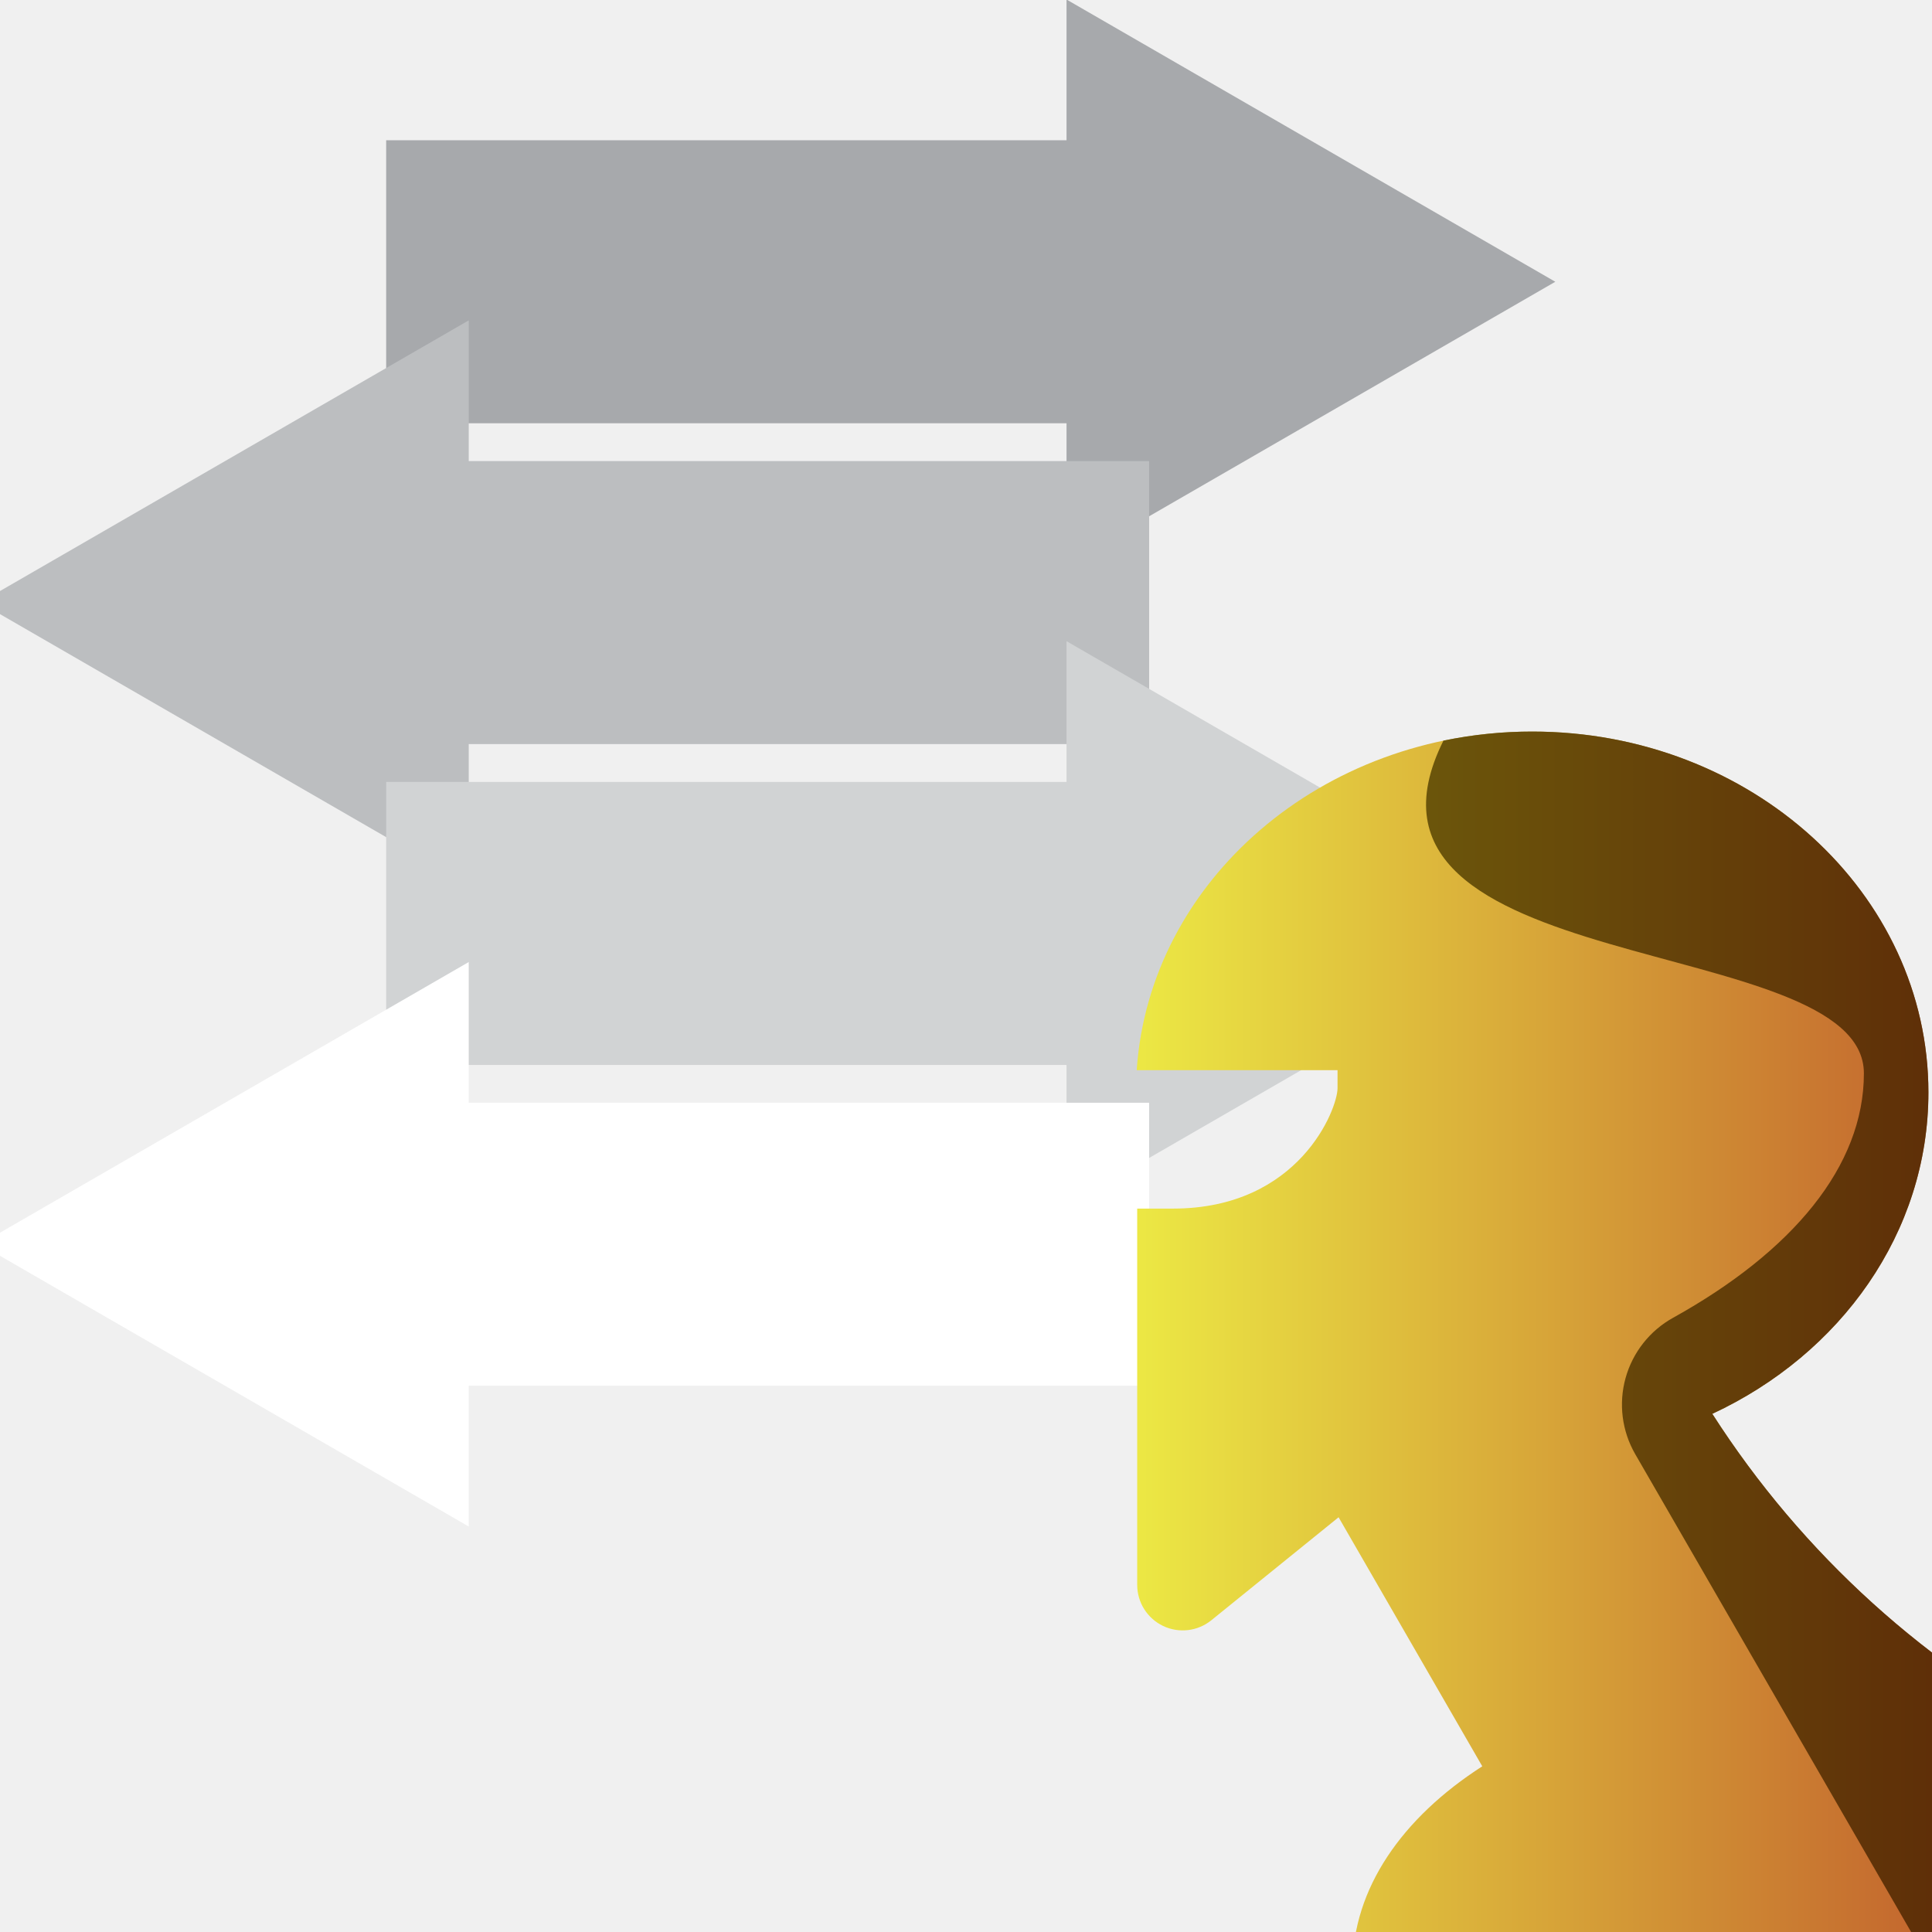
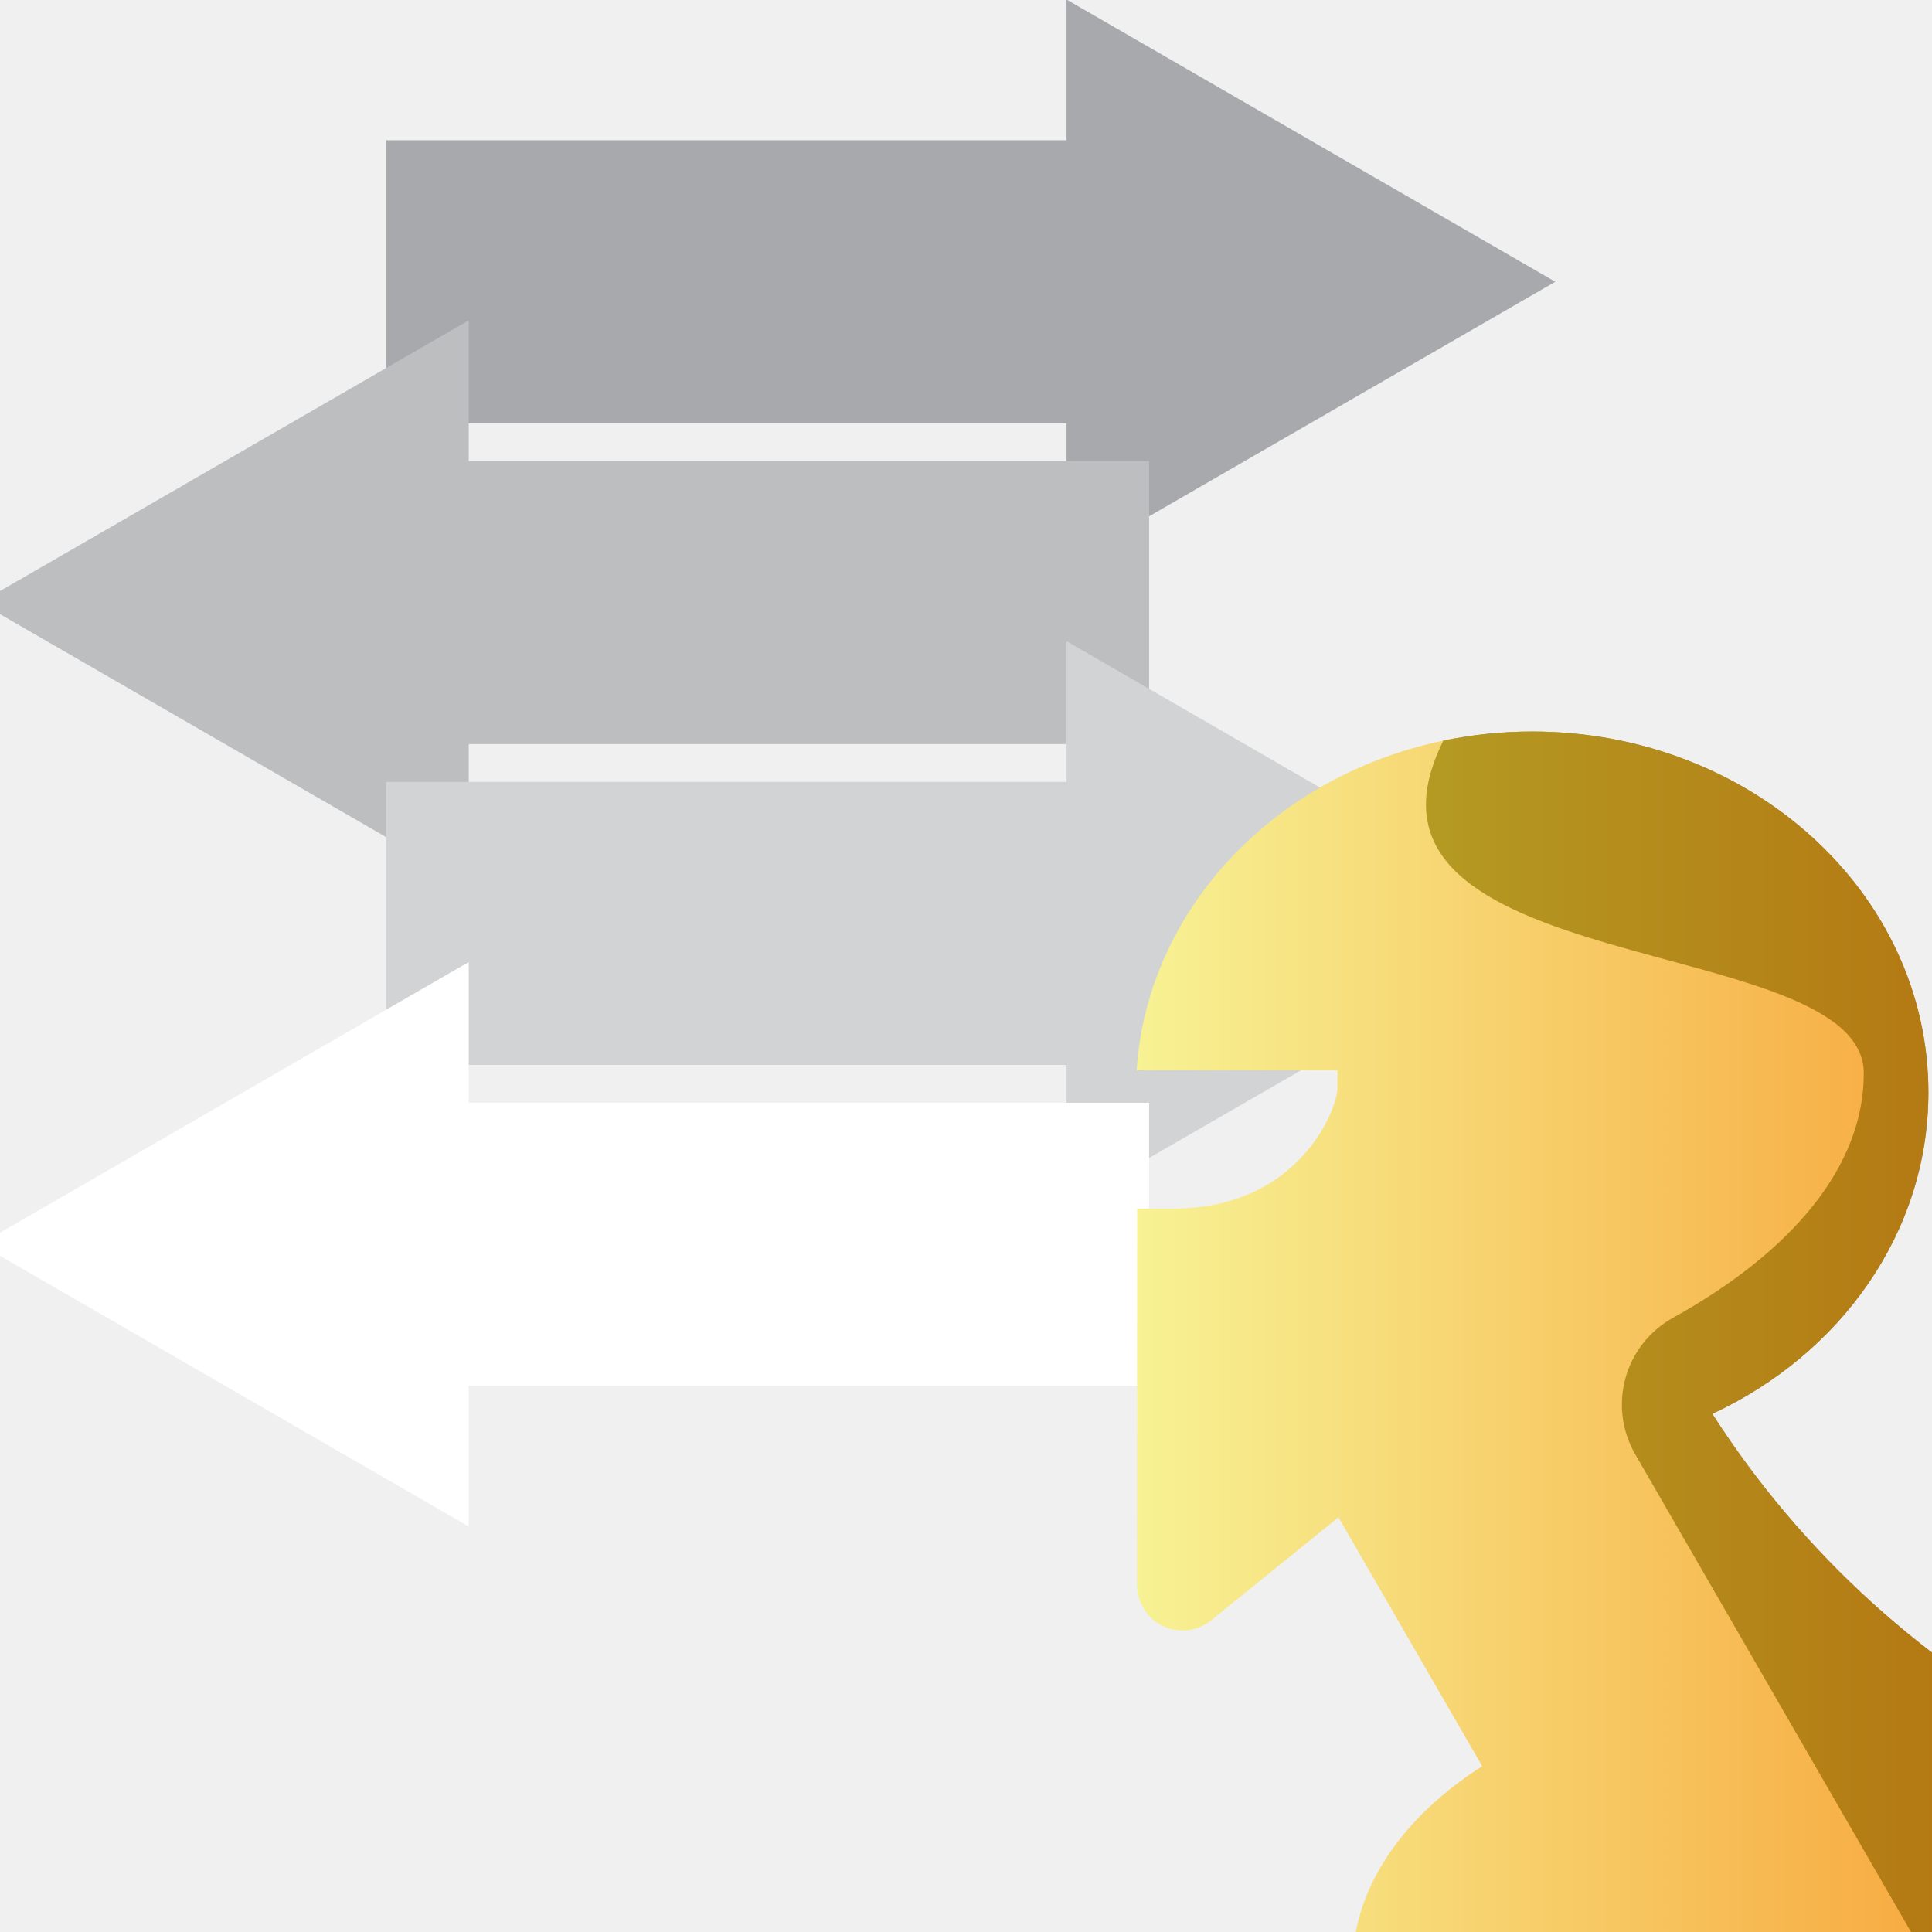
<svg xmlns="http://www.w3.org/2000/svg" viewBox="0 0 512 512">
  <defs>
-     <style>.cls-1{isolation:isolate;}.cls-2,.cls-4,.cls-6,.cls-8{fill:none;stroke-miterlimit:10;stroke-width:75px;}.cls-2{stroke:#a7a9ac;}.cls-3{fill:#a7a9ac;}.cls-4{stroke:#bcbec0;}.cls-5{fill:#bcbec0;}.cls-6{stroke:#d1d3d4;}.cls-7{fill:#d1d3d4;}.cls-8{stroke:#fff;}.cls-9{fill:#fff;}.cls-10{fill:url(#linear-gradient);}.cls-11{fill:#3e3b17;mix-blend-mode:hard-light;}</style>
-     <linearGradient id="linear-gradient" x1="301.22" y1="395.31" x2="595.14" y2="395.31" gradientUnits="userSpaceOnUse">
-       <stop offset="0" stop-color="#ece844" />
-       <stop offset="1" stop-color="#b33225" />
+     <style>.cls-1{isolation:isolate;}.cls-2,.cls-4,.cls-6,.cls-8{fill:none;stroke-miterlimit:10;stroke-width:75px;}.cls-2{stroke:#a7a9ac;}.cls-3{fill:#a7a9ac;}.cls-4{stroke:#bcbec0;}.cls-5{fill:#bcbec0;}.cls-6{stroke:#d1d3d4;}.cls-7{fill:#d1d3d4;}.cls-8{stroke:#fff;}.cls-9{fill:#fff;}.cls-10{fill:url(#linear-gradient);}.cls-11{fill:#5d5b26;mix-blend-mode:hard-light;}</style>
+     <linearGradient id="linear-gradient" x1="301.215" y1="395.308" x2="595.14" y2="395.308" gradientUnits="userSpaceOnUse">
+       <stop offset="0" stop-color="#f7f294" />
+       <stop offset="1" stop-color="#f78e1f" />
    </linearGradient>
  </defs>
  <g class="cls-1">
    <g id="Layer_2" data-name="Layer 2">
-       <line class="cls-2" x1="102.34" y1="74.67" x2="304.53" y2="74.67" />
-       <polygon class="cls-3" points="282.64 149.46 412.17 74.67 282.64 -0.13 282.64 149.46" />
-       <line class="cls-4" x1="102.34" y1="159.69" x2="304.53" y2="159.69" />
-       <polygon class="cls-5" points="124.22 234.49 -5.3 159.69 124.22 84.9 124.22 234.49" />
-       <line class="cls-6" x1="102.34" y1="244.72" x2="304.53" y2="244.72" />
-       <polygon class="cls-7" points="282.64 319.51 412.17 244.72 282.64 169.92 282.64 319.51" />
-       <line class="cls-8" x1="102.34" y1="329.74" x2="304.53" y2="329.74" />
-       <polygon class="cls-9" points="124.22 404.54 -5.3 329.74 124.22 254.95 124.22 404.54" />
-       <path class="cls-10" d="M550.4,462.12a248.6,248.6,0,0,1-96.62-87.44c34-15.83,57.27-48,57.27-85.19,0-52.81-47-95.62-105-95.62-55.83,0-101.48,39.67-104.81,89.74h53.22v4.79c0,5.42-10.1,31.89-43.6,31.89h-9.49l0,99.73A12.06,12.06,0,0,0,321,429.4l33.74-27.31,38.08,66c-21.25,13.65-34.37,32.44-34.37,53.2,0,41.7,53,75.5,118.36,75.5s118.36-33.8,118.36-75.5C595.14,497.3,577.66,476,550.4,462.12Z" />
-       <path class="cls-11" d="M550.4,462.12a248.6,248.6,0,0,1-96.62-87.44c34-15.83,57.27-48,57.27-85.19,0-52.81-47-95.62-105-95.62a115.7,115.7,0,0,0-23.53,2.41c-31.78,63.85,111.43,50.22,111.43,88.17,0,24.66-19,47.25-50.54,64.76a26.3,26.3,0,0,0-10.06,36.15l101.44,175.7L473,596.71c1.24,0,2.49,0,3.75,0,65.37,0,118.36-33.8,118.36-75.5C595.14,497.3,577.66,476,550.4,462.12Z" />
+       <line class="cls-2" x1="102.341" y1="74.667" x2="304.527" y2="74.667" />
+       <polygon class="cls-3" points="282.642 149.462 412.171 74.667 282.642 -0.128 282.642 149.462" />
+       <line class="cls-4" x1="102.341" y1="159.692" x2="304.527" y2="159.692" />
+       <polygon class="cls-5" points="124.225 234.487 -5.303 159.692 124.225 84.897 124.225 234.487" />
+       <line class="cls-6" x1="102.341" y1="244.717" x2="304.527" y2="244.717" />
+       <polygon class="cls-7" points="282.642 319.512 412.171 244.717 282.642 169.922 282.642 319.512" />
+       <line class="cls-8" x1="102.341" y1="329.742" x2="304.527" y2="329.742" />
+       <polygon class="cls-9" points="124.225 404.537 -5.303 329.742 124.225 254.947 124.225 404.537" />
+       <path class="cls-10" d="M550.398,462.121a248.556,248.556,0,0,1-96.617-87.441c33.993-15.831,57.264-48.035,57.264-85.189,0-52.812-47.018-95.625-105.017-95.625-55.83,0-101.476,39.672-104.813,89.744H354.437v4.785c0,5.423-10.101,31.899-43.595,31.899H301.353l-.035,99.728a12.064,12.064,0,0,0,19.655,9.38l33.732-27.311,38.082,65.959c-21.242,13.648-34.37,32.443-34.37,53.195,0,41.7,52.992,75.504,118.361,75.504S595.14,562.945,595.14,521.246C595.14,497.297,577.662,475.954,550.398,462.121Z" />
+       <path class="cls-11" d="M550.398,462.121a248.556,248.556,0,0,1-96.617-87.441c33.993-15.831,57.264-48.035,57.264-85.189,0-52.812-47.018-95.625-105.017-95.625a115.226,115.226,0,0,0-23.53,2.415c-31.783,63.847,111.429,50.214,111.429,88.164,0,24.663-18.998,47.254-50.535,64.764A26.306,26.306,0,0,0,433.33,385.363L534.77,561.062,473.028,596.708c1.246.025,2.495.042,3.751.042,65.369,0,118.361-33.804,118.361-75.504C595.14,497.297,577.662,475.954,550.398,462.121Z" />
    </g>
  </g>
</svg>
